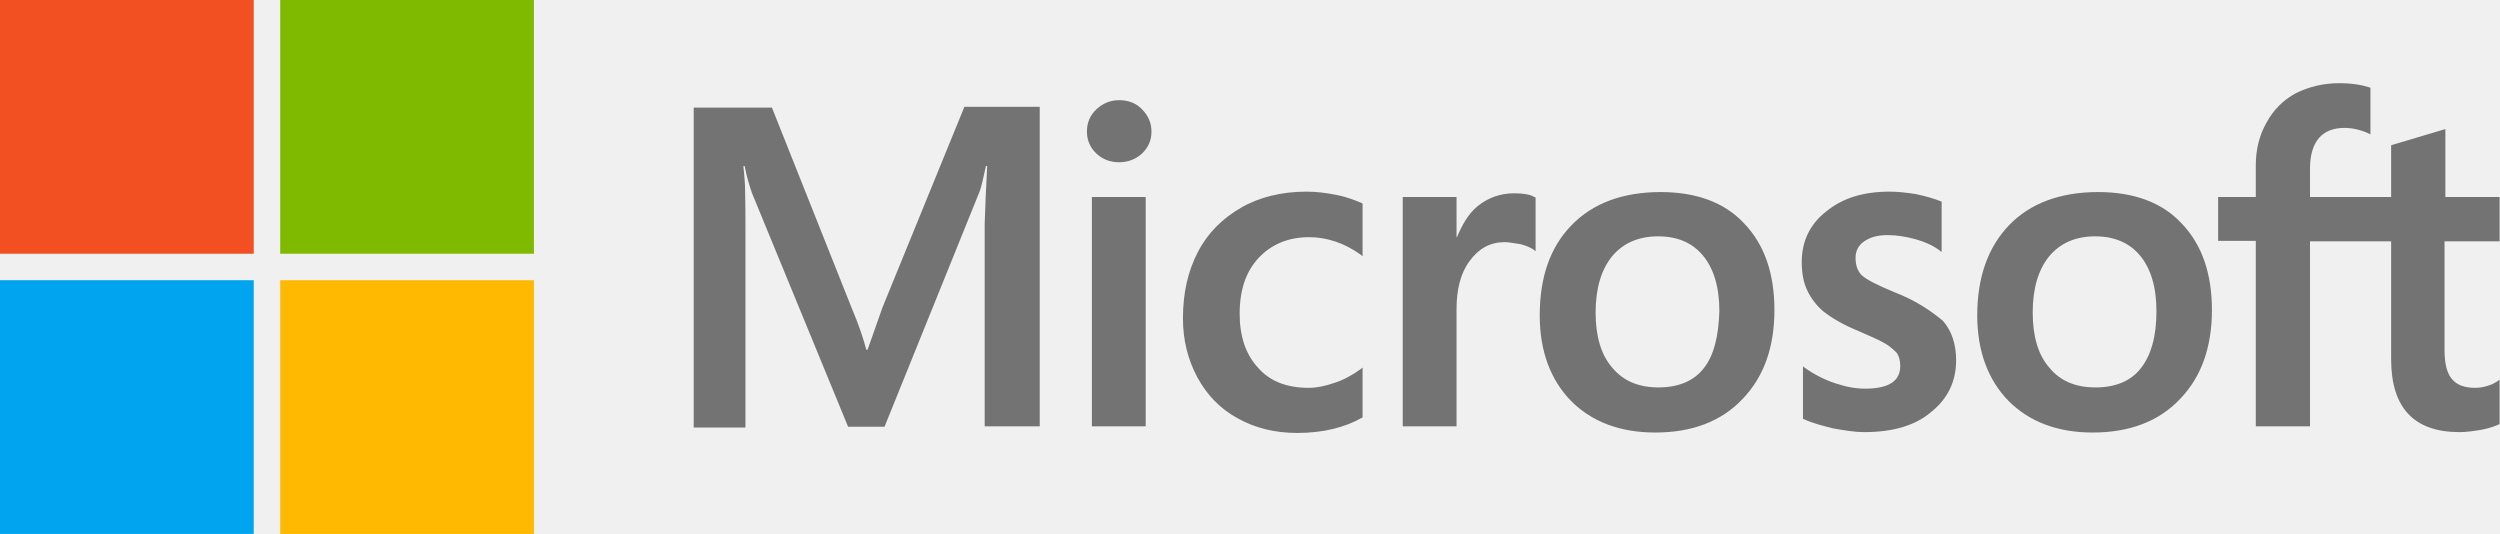
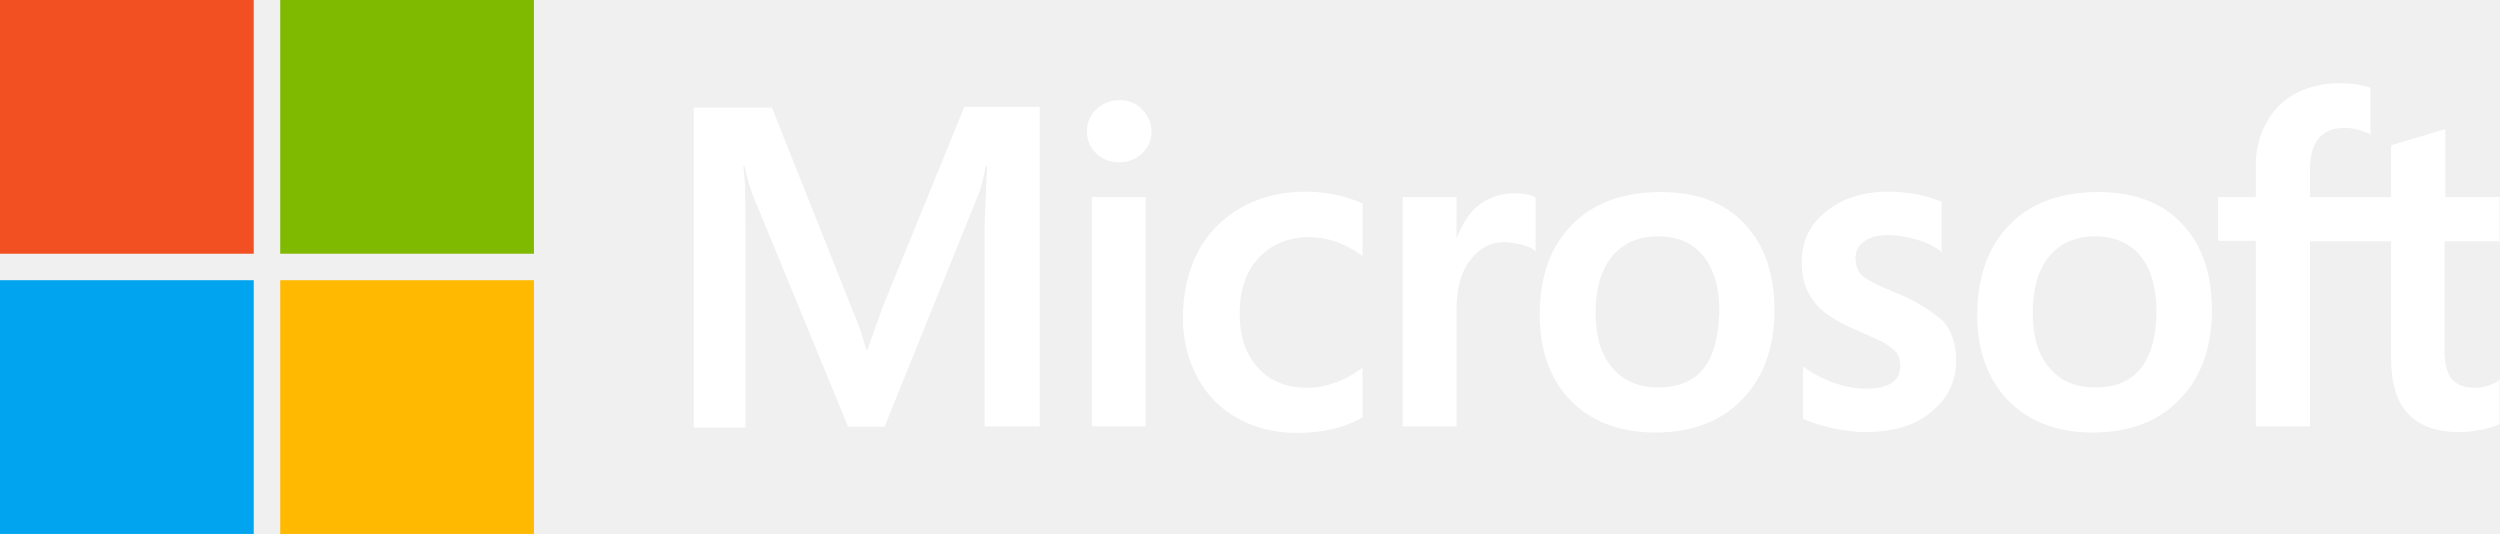
<svg xmlns="http://www.w3.org/2000/svg" viewBox="0 0 604 129">
-   <path d="M213.2 74.3l-3.6 10.2h-.3c-.6-2.3-1.7-5.8-3.5-10l-19.3-48.5h-18.9v77.3h12.5v-47.7c0-3 0-6.4-.1-10.6-.1-2.1-.3-3.7-.4-4.9h.3c.6 3 1.3 5.2 1.8 6.6l23.2 56.4h8.8l23-56.9c.5-1.3 1-3.9 1.5-6.1h.3c-.3 5.7-.5 10.8-.6 13.9v49h13.3v-77.2h-18.2l-19.8 48.5zM263.8 47.6h13v55.4h-13zM270.4 24.2c-2.2 0-4 .8-5.5 2.2-1.5 1.4-2.3 3.2-2.3 5.4 0 2.1.8 3.9 2.3 5.3 1.5 1.4 3.3 2.1 5.5 2.1s4.1-.8 5.5-2.1c1.5-1.4 2.3-3.2 2.3-5.3s-.8-3.9-2.3-5.4c-1.3-1.4-3.2-2.2-5.5-2.2M322.9 47.1c-2.4-.5-4.9-.8-7.3-.8-5.9 0-11.3 1.3-15.8 3.9-4.5 2.6-8.1 6.2-10.4 10.7-2.4 4.6-3.6 9.9-3.6 16 0 5.3 1.2 10 3.5 14.3 2.3 4.2 5.5 7.6 9.8 9.9 4.1 2.3 8.9 3.5 14.3 3.5 6.2 0 11.5-1.3 15.7-3.7l.1-.1v-12l-.5.4c-1.9 1.4-4.1 2.6-6.3 3.3-2.3.8-4.4 1.2-6.2 1.2-5.2 0-9.3-1.5-12.2-4.8-3-3.2-4.5-7.6-4.5-13.1 0-5.7 1.5-10.2 4.6-13.5 3.1-3.3 7.2-5 12.2-5 4.2 0 8.5 1.4 12.4 4.2l.5.4v-12.7l-.1-.1c-1.7-.7-3.6-1.5-6.2-2M365.8 46.7c-3.2 0-6.2 1-8.8 3.1-2.2 1.8-3.7 4.4-5 7.5h-.1v-9.7h-13v55.4h13v-28.3c0-4.8 1-8.8 3.2-11.7 2.2-3 5-4.5 8.4-4.5 1.2 0 2.4.3 3.9.5 1.4.4 2.4.8 3.1 1.3l.5.4v-13l-.3-.1c-.9-.6-2.7-.9-4.9-.9M401.2 46.4c-9.1 0-16.4 2.7-21.5 8-5.2 5.3-7.7 12.6-7.7 21.8 0 8.6 2.6 15.6 7.6 20.7 5 5 11.8 7.6 20.3 7.6 8.9 0 16-2.7 21.1-8.1 5.2-5.4 7.7-12.6 7.7-21.5 0-8.8-2.4-15.8-7.3-20.9-4.7-5.1-11.6-7.6-20.2-7.6m10.4 42.6c-2.4 3.1-6.2 4.6-10.9 4.6s-8.5-1.5-11.2-4.8c-2.7-3.1-4-7.6-4-13.3 0-5.9 1.4-10.4 4-13.6 2.7-3.2 6.4-4.8 11.1-4.8 4.6 0 8.2 1.5 10.8 4.6 2.6 3.1 4 7.6 4 13.5-.2 6-1.3 10.7-3.8 13.8M457.7 70.6c-4.1-1.7-6.7-3-7.9-4.1-1-1-1.5-2.4-1.5-4.2 0-1.5.6-3 2.1-4s3.2-1.5 5.7-1.5c2.2 0 4.5.4 6.7 1s4.2 1.5 5.8 2.7l.5.4v-12.2l-.3-.1c-1.5-.6-3.5-1.2-5.9-1.7-2.4-.4-4.6-.6-6.4-.6-6.2 0-11.3 1.5-15.3 4.8-4 3.1-5.9 7.3-5.9 12.2 0 2.6.4 4.9 1.3 6.8.9 1.9 2.2 3.7 4 5.2 1.8 1.4 4.4 3 8 4.5 3 1.3 5.3 2.3 6.7 3.1 1.4.8 2.3 1.7 3 2.4.5.8.8 1.8.8 3.1 0 3.7-2.8 5.5-8.5 5.5-2.2 0-4.5-.4-7.2-1.3s-5.2-2.2-7.3-3.7l-.5-.4v12.7l.3.1c1.9.9 4.2 1.5 7 2.2 2.8.5 5.3.9 7.5.9 6.7 0 12.2-1.5 16.1-4.8 4-3.2 6.1-7.3 6.1-12.6 0-3.7-1-7-3.2-9.5-2.9-2.4-6.5-4.9-11.7-6.9M506.9 46.4c-9.1 0-16.4 2.7-21.5 8s-7.7 12.6-7.7 21.8c0 8.6 2.6 15.6 7.6 20.7 5 5 11.8 7.6 20.3 7.6 8.9 0 16-2.7 21.1-8.1 5.2-5.4 7.7-12.6 7.7-21.5 0-8.8-2.4-15.8-7.3-20.9-4.7-5.1-11.6-7.6-20.2-7.6m10.3 42.6c-2.4 3.1-6.2 4.6-10.9 4.6-4.8 0-8.5-1.5-11.2-4.8-2.7-3.1-4-7.6-4-13.3 0-5.9 1.4-10.4 4-13.6 2.7-3.2 6.4-4.8 11.1-4.8 4.5 0 8.2 1.5 10.8 4.6 2.6 3.1 4 7.6 4 13.5 0 6-1.3 10.7-3.8 13.8M603.9 58.3v-10.7h-13.1v-16.4l-.4.1-12.4 3.7-.3.1v12.5h-19.6v-7c0-3.2.8-5.7 2.2-7.3s3.5-2.4 6.1-2.4c1.8 0 3.7.4 5.8 1.3l.5.3v-11.3l-.3-.1c-1.8-.6-4.2-1-7.3-1-3.9 0-7.3.9-10.4 2.4-3.1 1.7-5.4 4-7.1 7.1-1.7 3-2.6 6.4-2.6 10.3v7.7h-9.1v10.6h9.1v44.8h13.1v-44.7h19.6v28.5c0 11.7 5.5 17.6 16.5 17.6 1.8 0 3.7-.3 5.5-.6 1.9-.4 3.3-.9 4.1-1.3l.1-.1v-10.7l-.5.4c-.8.5-1.5.9-2.7 1.2-1 .3-1.9.4-2.6.4-2.6 0-4.4-.6-5.7-2.1-1.2-1.4-1.8-3.7-1.8-7.1v-26.2h13.3z" fill="#737373" />
+   <path d="M213.2 74.3l-3.6 10.2h-.3c-.6-2.3-1.7-5.8-3.5-10l-19.3-48.5h-18.9v77.3h12.5v-47.7c0-3 0-6.4-.1-10.6-.1-2.1-.3-3.7-.4-4.9h.3c.6 3 1.3 5.2 1.8 6.6l23.2 56.4h8.8l23-56.9c.5-1.3 1-3.9 1.5-6.1h.3c-.3 5.7-.5 10.8-.6 13.9v49h13.3v-77.2h-18.2l-19.8 48.5zM263.8 47.6h13v55.4h-13zM270.4 24.2c-2.2 0-4 .8-5.5 2.2-1.5 1.4-2.3 3.2-2.3 5.4 0 2.1.8 3.9 2.3 5.3 1.5 1.4 3.3 2.1 5.5 2.1s4.1-.8 5.5-2.1c1.5-1.4 2.3-3.2 2.3-5.3s-.8-3.9-2.3-5.4c-1.3-1.4-3.2-2.2-5.5-2.2M322.9 47.1c-2.4-.5-4.9-.8-7.3-.8-5.9 0-11.3 1.3-15.8 3.9-4.5 2.6-8.1 6.2-10.4 10.7-2.4 4.6-3.6 9.9-3.6 16 0 5.3 1.2 10 3.5 14.3 2.3 4.2 5.5 7.6 9.8 9.9 4.1 2.3 8.9 3.5 14.3 3.5 6.2 0 11.5-1.3 15.7-3.7l.1-.1v-12l-.5.4c-1.9 1.4-4.1 2.6-6.3 3.3-2.3.8-4.4 1.2-6.2 1.2-5.2 0-9.3-1.5-12.2-4.8-3-3.2-4.5-7.6-4.5-13.1 0-5.7 1.5-10.2 4.6-13.5 3.1-3.3 7.2-5 12.2-5 4.2 0 8.5 1.4 12.4 4.2l.5.4v-12.7l-.1-.1c-1.7-.7-3.6-1.5-6.2-2M365.8 46.7c-3.2 0-6.2 1-8.8 3.1-2.2 1.8-3.7 4.4-5 7.5h-.1v-9.7h-13v55.4h13v-28.3c0-4.8 1-8.8 3.2-11.7 2.2-3 5-4.5 8.4-4.5 1.2 0 2.4.3 3.9.5 1.4.4 2.4.8 3.1 1.3l.5.4v-13l-.3-.1c-.9-.6-2.7-.9-4.9-.9M401.2 46.4c-9.1 0-16.4 2.7-21.5 8-5.2 5.3-7.7 12.6-7.7 21.8 0 8.6 2.6 15.6 7.6 20.7 5 5 11.8 7.6 20.3 7.6 8.9 0 16-2.7 21.1-8.1 5.2-5.4 7.7-12.6 7.7-21.5 0-8.8-2.4-15.8-7.3-20.9-4.7-5.1-11.6-7.6-20.2-7.6m10.4 42.6c-2.4 3.1-6.2 4.6-10.9 4.6s-8.5-1.5-11.2-4.8c-2.7-3.1-4-7.6-4-13.3 0-5.9 1.4-10.4 4-13.6 2.7-3.2 6.4-4.8 11.1-4.8 4.6 0 8.2 1.5 10.8 4.6 2.6 3.1 4 7.6 4 13.5-.2 6-1.3 10.7-3.8 13.8M457.7 70.6c-4.1-1.7-6.7-3-7.9-4.1-1-1-1.5-2.4-1.5-4.2 0-1.5.6-3 2.1-4s3.2-1.5 5.7-1.5c2.2 0 4.5.4 6.7 1s4.2 1.5 5.8 2.7l.5.4v-12.2l-.3-.1c-1.5-.6-3.5-1.2-5.9-1.7-2.4-.4-4.6-.6-6.4-.6-6.2 0-11.3 1.5-15.3 4.8-4 3.1-5.9 7.3-5.9 12.2 0 2.6.4 4.9 1.3 6.8.9 1.9 2.2 3.7 4 5.2 1.8 1.4 4.4 3 8 4.5 3 1.3 5.3 2.3 6.7 3.1 1.4.8 2.3 1.7 3 2.4.5.8.8 1.8.8 3.1 0 3.7-2.8 5.5-8.5 5.5-2.2 0-4.5-.4-7.2-1.3s-5.2-2.2-7.3-3.7l-.5-.4v12.7l.3.1c1.9.9 4.2 1.5 7 2.2 2.8.5 5.3.9 7.5.9 6.7 0 12.2-1.5 16.1-4.8 4-3.2 6.1-7.3 6.1-12.6 0-3.7-1-7-3.2-9.5-2.9-2.4-6.5-4.9-11.7-6.9M506.9 46.4c-9.1 0-16.4 2.7-21.5 8s-7.7 12.6-7.7 21.8c0 8.6 2.6 15.6 7.6 20.7 5 5 11.8 7.6 20.3 7.6 8.9 0 16-2.7 21.1-8.1 5.2-5.4 7.7-12.6 7.7-21.5 0-8.8-2.4-15.8-7.3-20.9-4.7-5.1-11.6-7.6-20.2-7.6m10.3 42.6c-2.4 3.1-6.2 4.6-10.9 4.6-4.8 0-8.5-1.5-11.2-4.8-2.7-3.1-4-7.6-4-13.3 0-5.9 1.4-10.4 4-13.6 2.7-3.2 6.4-4.8 11.1-4.8 4.5 0 8.2 1.5 10.8 4.6 2.6 3.1 4 7.6 4 13.5 0 6-1.3 10.7-3.8 13.8M603.9 58.3v-10.7h-13.1v-16.4l-.4.1-12.4 3.7-.3.1v12.5h-19.6v-7c0-3.2.8-5.7 2.2-7.3s3.5-2.4 6.1-2.4c1.8 0 3.7.4 5.8 1.3l.5.3v-11.3l-.3-.1c-1.8-.6-4.2-1-7.3-1-3.9 0-7.3.9-10.4 2.4-3.1 1.7-5.4 4-7.1 7.1-1.7 3-2.6 6.4-2.6 10.3v7.7h-9.1v10.6h9.1v44.8h13.1v-44.7h19.6v28.5c0 11.7 5.5 17.6 16.5 17.6 1.8 0 3.7-.3 5.5-.6 1.9-.4 3.3-.9 4.1-1.3l.1-.1v-10.7l-.5.4c-.8.5-1.5.9-2.7 1.2-1 .3-1.9.4-2.6.4-2.6 0-4.4-.6-5.7-2.1-1.2-1.4-1.8-3.7-1.8-7.1v-26.2h13.3z" fill="#ffffff" />
  <path fill="#F25022" d="M0 0h61.3v61.3h-61.3z" />
  <path fill="#7FBA00" d="M67.7 0h61.3v61.3h-61.3z" />
  <path fill="#00A4EF" d="M0 67.7h61.3v61.3h-61.3z" />
  <path fill="#FFB900" d="M67.7 67.7h61.3v61.3h-61.3z" />
</svg>
